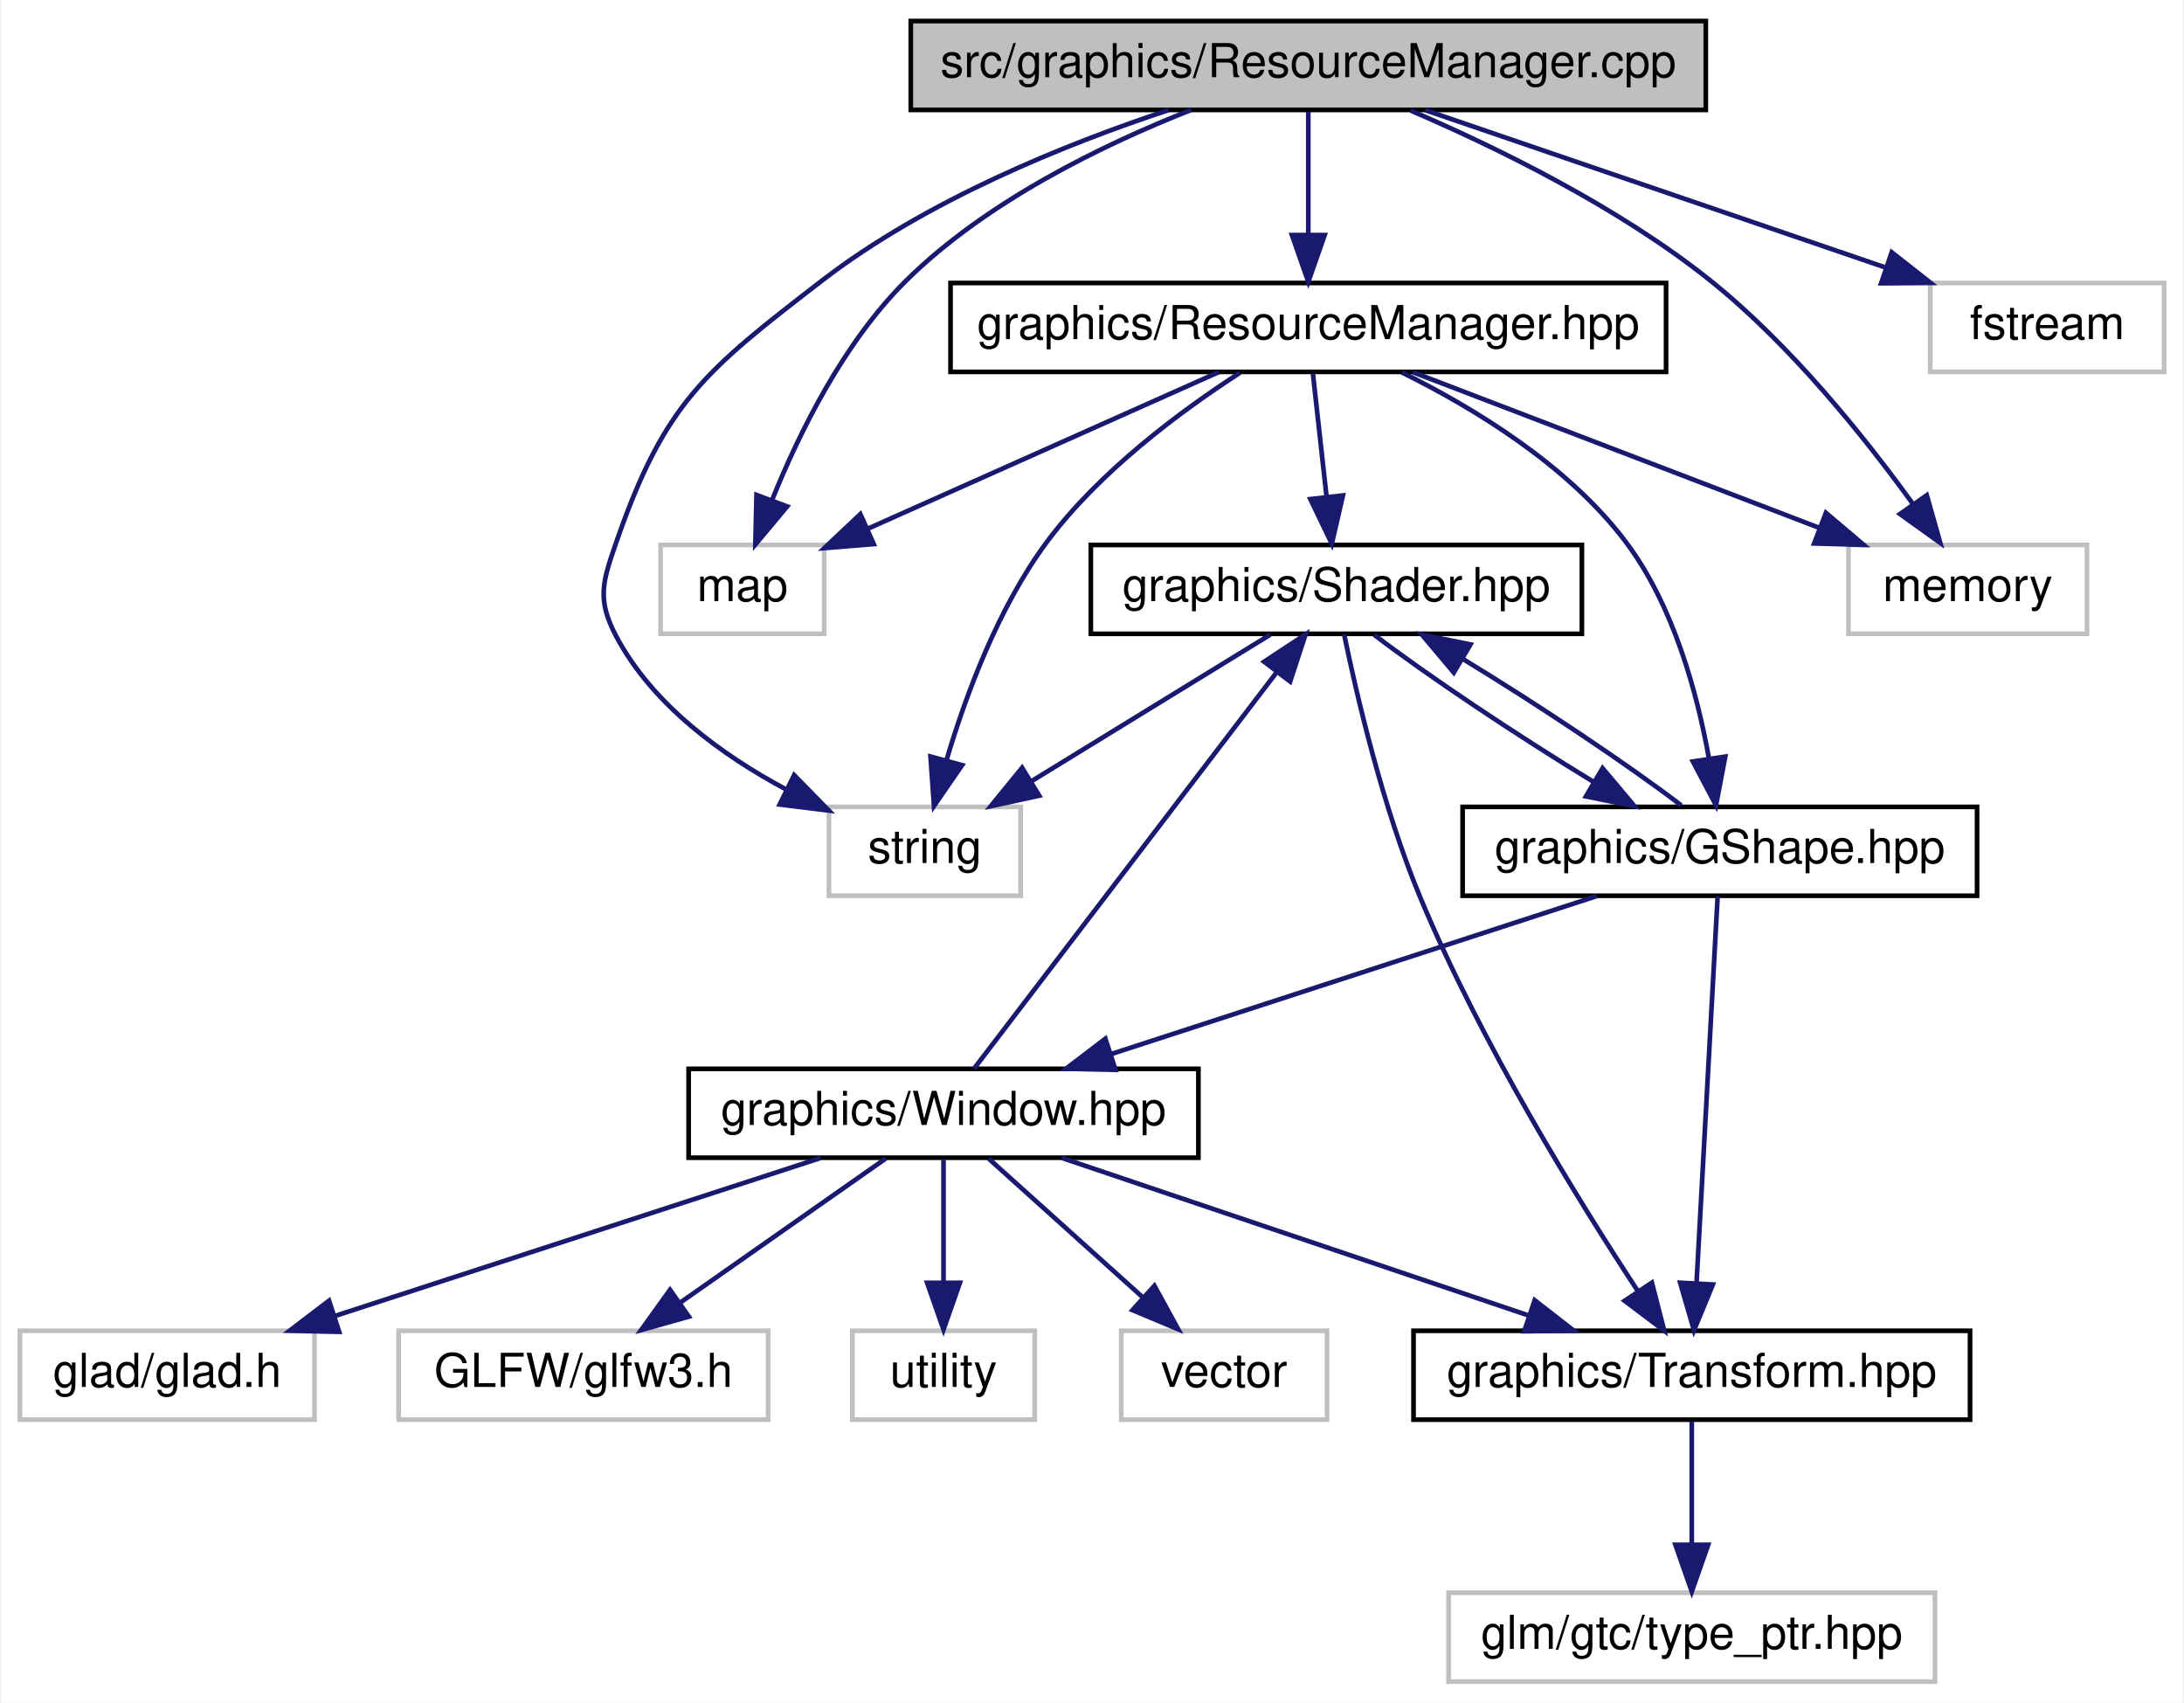
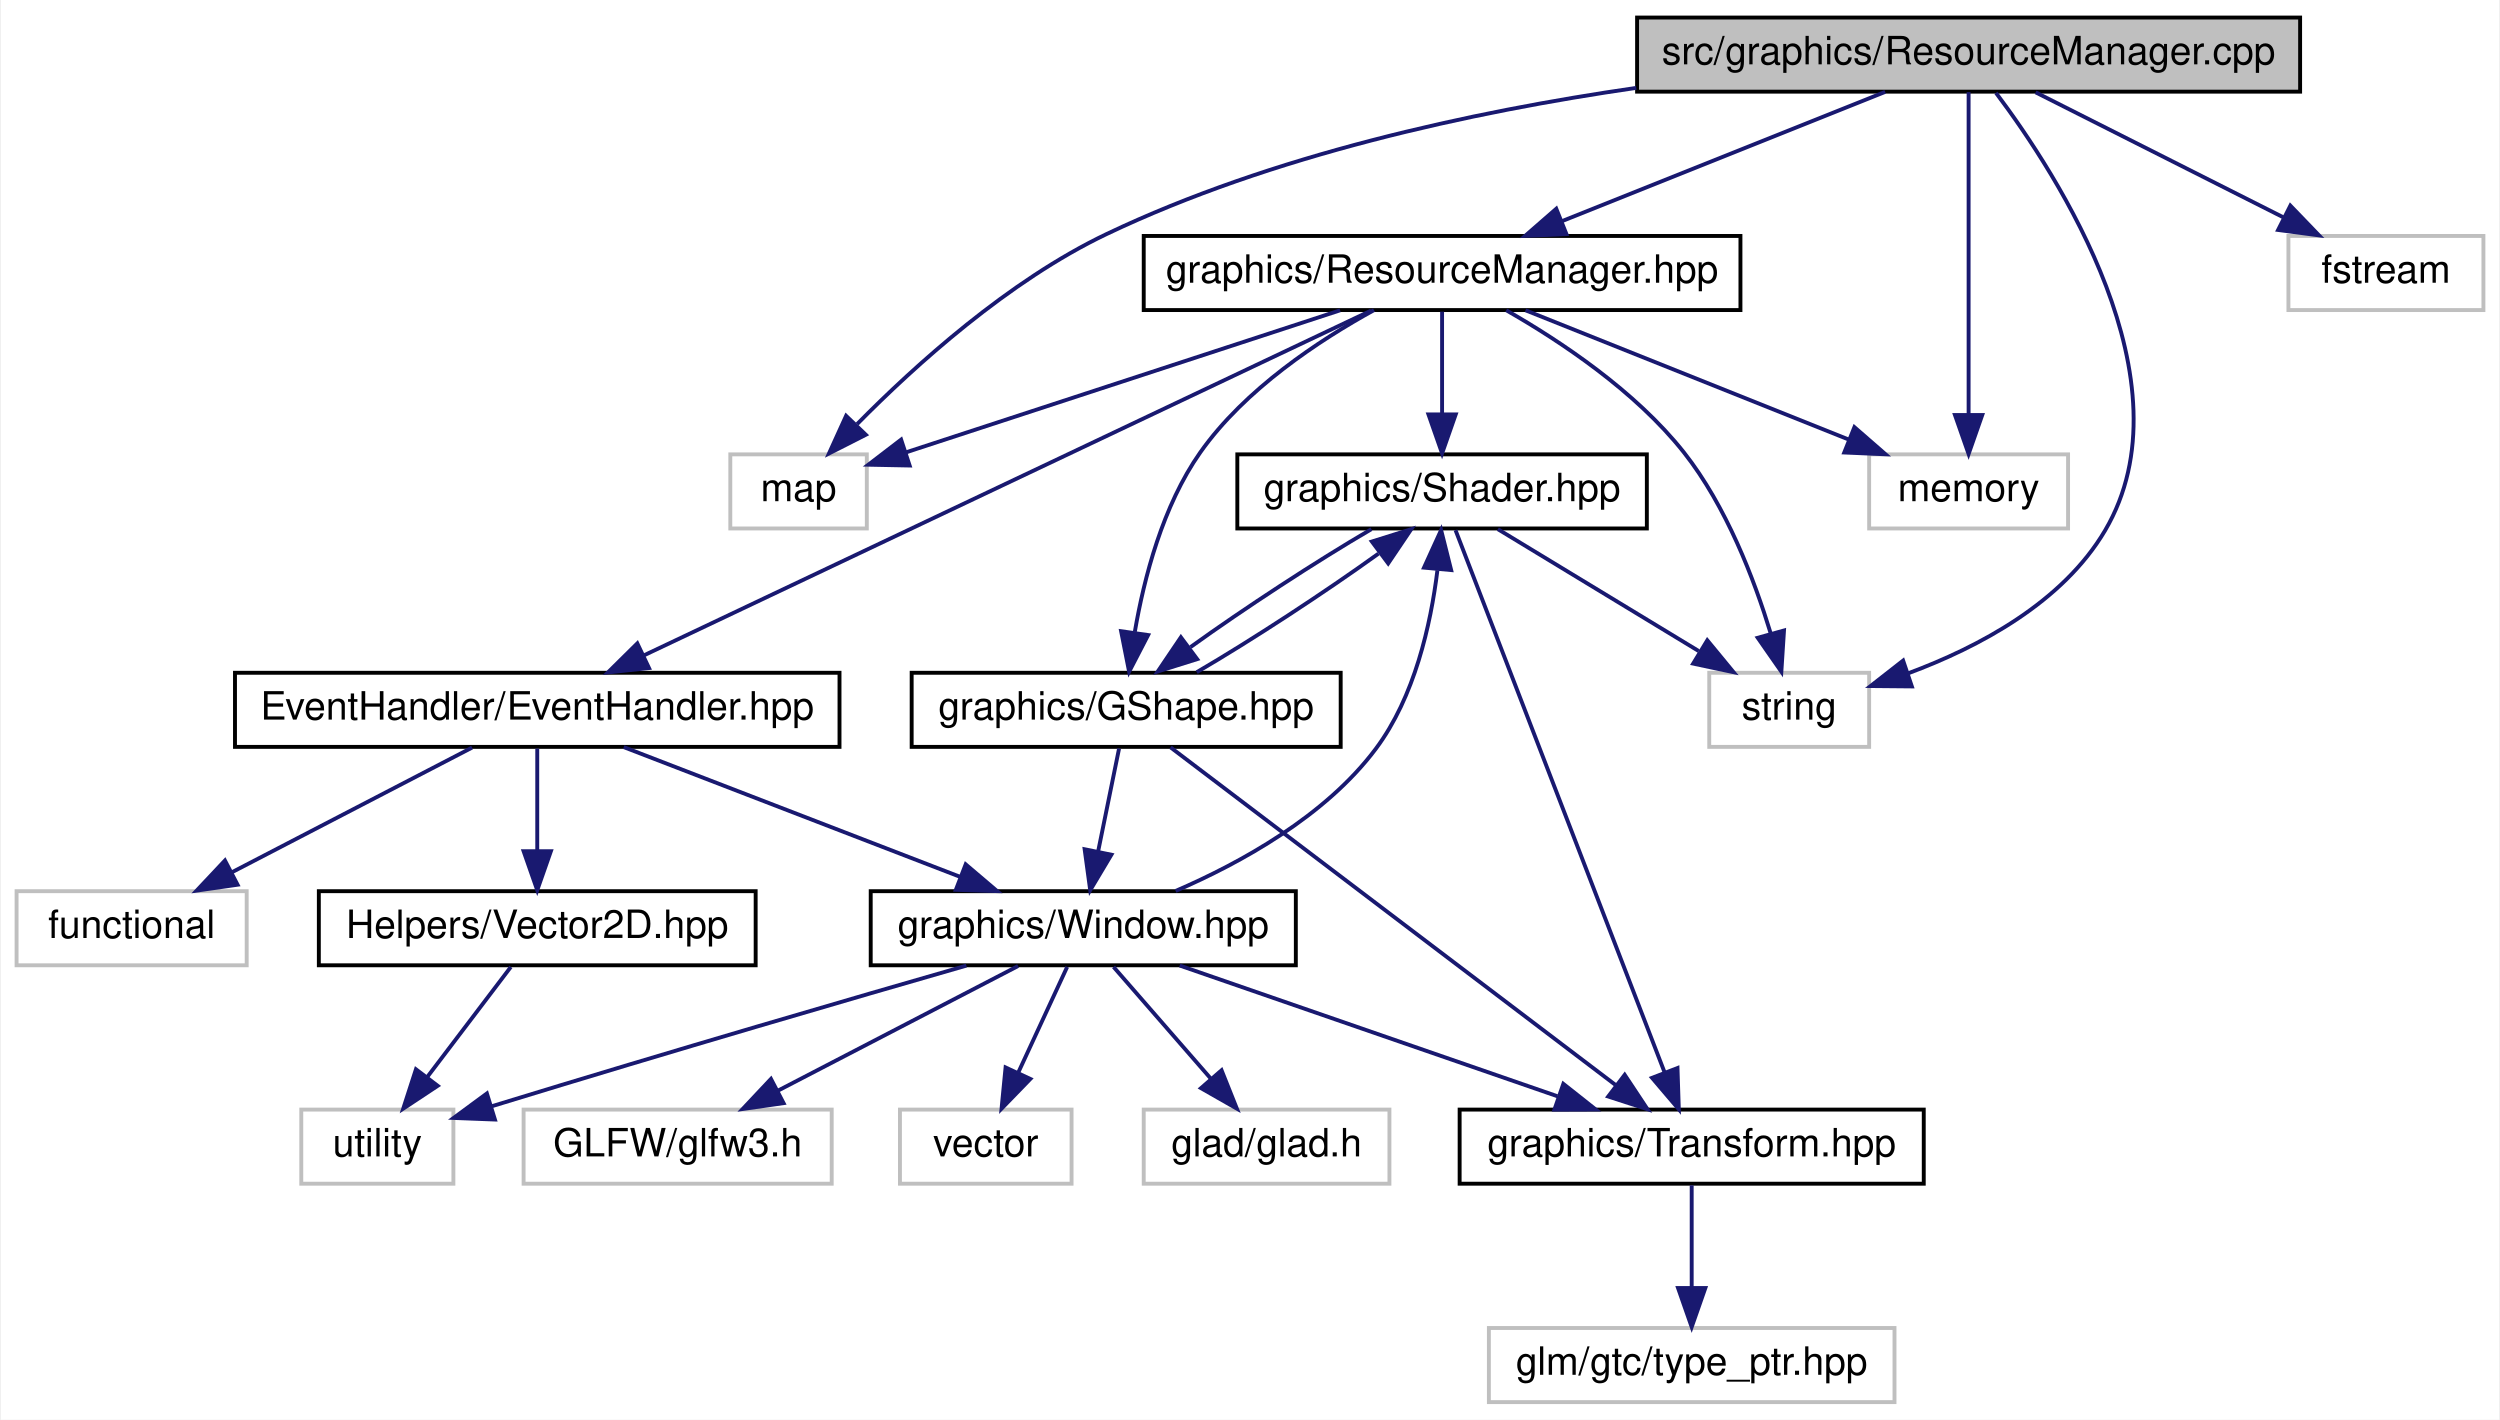
- <svg xmlns="http://www.w3.org/2000/svg" xmlns:xlink="http://www.w3.org/1999/xlink" width="467pt" height="364pt" viewBox="0.00 0.00 466.50 364.00">
+ <svg xmlns="http://www.w3.org/2000/svg" xmlns:xlink="http://www.w3.org/1999/xlink" width="641pt" height="364pt" viewBox="0.00 0.00 640.50 364.00">
  <g id="graph0" class="graph" transform="scale(1 1) rotate(0) translate(4 360)">
-     <polygon fill="white" stroke="transparent" points="-4,4 -4,-360 462.5,-360 462.5,4 -4,4" />
+     <polygon fill="white" stroke="transparent" points="-4,4 -4,-360 636.5,-360 636.5,4 -4,4" />
    <g id="node1" class="node">
      <g id="a_node1">
        <a xlink:title=" ">
-           <polygon fill="#bfbfbf" stroke="black" points="190.5,-336.5 190.5,-355.5 360.5,-355.5 360.5,-336.5 190.5,-336.5" />
-           <text text-anchor="middle" x="275.5" y="-343.5" font-family="Helvetica,sans-Serif" font-size="10.00">src/graphics/ResourceManager.cpp</text>
+           <polygon fill="#bfbfbf" stroke="black" points="415.5,-336.5 415.5,-355.5 585.5,-355.5 585.5,-336.5 415.5,-336.5" />
+           <text text-anchor="middle" x="500.5" y="-343.5" font-family="Helvetica,sans-Serif" font-size="10.00">src/graphics/ResourceManager.cpp</text>
        </a>
      </g>
    </g>
    <g id="node2" class="node">
      <g id="a_node2">
        <a xlink:href="_resource_manager_8hpp.html" target="_top" xlink:title=" ">
-           <polygon fill="white" stroke="black" points="199,-280.5 199,-299.5 352,-299.5 352,-280.5 199,-280.5" />
-           <text text-anchor="middle" x="275.5" y="-287.5" font-family="Helvetica,sans-Serif" font-size="10.00">graphics/ResourceManager.hpp</text>
+           <polygon fill="white" stroke="black" points="289,-280.5 289,-299.5 442,-299.5 442,-280.5 289,-280.5" />
+           <text text-anchor="middle" x="365.5" y="-287.5" font-family="Helvetica,sans-Serif" font-size="10.00">graphics/ResourceManager.hpp</text>
        </a>
      </g>
    </g>
    <g id="edge1" class="edge">
-       <path fill="none" stroke="midnightblue" d="M275.5,-336.08C275.5,-329.01 275.5,-318.86 275.5,-309.99" />
-       <polygon fill="midnightblue" stroke="midnightblue" points="279,-309.75 275.5,-299.75 272,-309.75 279,-309.75" />
+       <path fill="none" stroke="midnightblue" d="M479.11,-336.44C456.79,-327.52 421.6,-313.44 396.29,-303.32" />
+       <polygon fill="midnightblue" stroke="midnightblue" points="397.38,-299.98 386.79,-299.52 394.78,-306.48 397.38,-299.98" />
    </g>
    <g id="node3" class="node">
      <g id="a_node3">
        <a xlink:title=" ">
-           <polygon fill="white" stroke="#bfbfbf" points="137,-224.5 137,-243.5 172,-243.5 172,-224.5 137,-224.5" />
-           <text text-anchor="middle" x="154.5" y="-231.5" font-family="Helvetica,sans-Serif" font-size="10.00">map</text>
-         </a>
-       </g>
-     </g>
-     <g id="edge20" class="edge">
-       <path fill="none" stroke="midnightblue" d="M250.43,-336.49C231.81,-329.16 206.76,-317.06 189.5,-300 176.13,-286.79 166.6,-267.39 160.89,-253.22" />
-       <polygon fill="midnightblue" stroke="midnightblue" points="164.06,-251.73 157.27,-243.6 157.51,-254.19 164.06,-251.73" />
+           <polygon fill="white" stroke="#bfbfbf" points="183,-224.5 183,-243.5 218,-243.5 218,-224.5 183,-224.5" />
+           <text text-anchor="middle" x="200.5" y="-231.5" font-family="Helvetica,sans-Serif" font-size="10.00">map</text>
+         </a>
+       </g>
+     </g>
+     <g id="edge25" class="edge">
+       <path fill="none" stroke="midnightblue" d="M415.3,-337.47C372.91,-331.32 321.83,-320.17 279.5,-300 254.34,-288.01 230.34,-266.29 215.53,-251.28" />
+       <polygon fill="midnightblue" stroke="midnightblue" points="217.75,-248.53 208.3,-243.73 212.69,-253.38 217.75,-248.53" />
    </g>
    <g id="node4" class="node">
      <g id="a_node4">
        <a xlink:title=" ">
-           <polygon fill="white" stroke="#bfbfbf" points="173,-168.5 173,-187.5 214,-187.5 214,-168.5 173,-168.5" />
-           <text text-anchor="middle" x="193.5" y="-175.5" font-family="Helvetica,sans-Serif" font-size="10.00">string</text>
-         </a>
-       </g>
-     </g>
-     <g id="edge21" class="edge">
-       <path fill="none" stroke="midnightblue" d="M245.62,-336.47C223.62,-329.2 193.78,-317.17 171.5,-300 146.43,-280.68 137.85,-273.91 127.5,-244 124.59,-235.6 123.35,-231.86 127.5,-224 135.24,-209.36 150.12,-198.58 163.8,-191.25" />
-       <polygon fill="midnightblue" stroke="midnightblue" points="165.56,-194.29 172.97,-186.72 162.46,-188.01 165.56,-194.29" />
+           <polygon fill="white" stroke="#bfbfbf" points="434,-168.5 434,-187.5 475,-187.5 475,-168.5 434,-168.5" />
+           <text text-anchor="middle" x="454.5" y="-175.5" font-family="Helvetica,sans-Serif" font-size="10.00">string</text>
+         </a>
+       </g>
+     </g>
+     <g id="edge26" class="edge">
+       <path fill="none" stroke="midnightblue" d="M507.51,-336.2C523.16,-315.4 557.9,-262.07 535.5,-224 524.62,-205.52 503.11,-194.08 484.99,-187.36" />
+       <polygon fill="midnightblue" stroke="midnightblue" points="485.95,-184 475.36,-184.1 483.71,-190.63 485.95,-184" />
    </g>
    <g id="node5" class="node">
      <g id="a_node5">
        <a xlink:title=" ">
-           <polygon fill="white" stroke="#bfbfbf" points="391,-224.5 391,-243.5 442,-243.5 442,-224.5 391,-224.5" />
-           <text text-anchor="middle" x="416.5" y="-231.5" font-family="Helvetica,sans-Serif" font-size="10.00">memory</text>
-         </a>
-       </g>
-     </g>
-     <g id="edge22" class="edge">
-       <path fill="none" stroke="midnightblue" d="M297.38,-336.37C315.64,-328.53 341.77,-315.8 361.5,-300 378.73,-286.2 394.57,-266.39 404.78,-252.27" />
-       <polygon fill="midnightblue" stroke="midnightblue" points="407.75,-254.13 410.63,-243.94 402.02,-250.11 407.75,-254.13" />
-     </g>
-     <g id="node15" class="node">
-       <g id="a_node15">
-         <a xlink:title=" ">
-           <polygon fill="white" stroke="#bfbfbf" points="408.5,-280.5 408.5,-299.5 458.5,-299.5 458.5,-280.5 408.5,-280.5" />
-           <text text-anchor="middle" x="433.5" y="-287.5" font-family="Helvetica,sans-Serif" font-size="10.00">fstream</text>
-         </a>
-       </g>
-     </g>
-     <g id="edge23" class="edge">
-       <path fill="none" stroke="midnightblue" d="M300.54,-336.44C327.12,-327.36 369.31,-312.94 399.02,-302.78" />
-       <polygon fill="midnightblue" stroke="midnightblue" points="400.25,-306.06 408.58,-299.52 397.99,-299.44 400.25,-306.06" />
+           <polygon fill="white" stroke="#bfbfbf" points="475,-224.5 475,-243.5 526,-243.5 526,-224.5 475,-224.5" />
+           <text text-anchor="middle" x="500.5" y="-231.5" font-family="Helvetica,sans-Serif" font-size="10.00">memory</text>
+         </a>
+       </g>
+     </g>
+     <g id="edge27" class="edge">
+       <path fill="none" stroke="midnightblue" d="M500.5,-336.37C500.5,-318.62 500.5,-277.67 500.5,-253.6" />
+       <polygon fill="midnightblue" stroke="midnightblue" points="504,-253.59 500.5,-243.59 497,-253.59 504,-253.59" />
+     </g>
+     <g id="node18" class="node">
+       <g id="a_node18">
+         <a xlink:title=" ">
+           <polygon fill="white" stroke="#bfbfbf" points="582.5,-280.5 582.5,-299.5 632.5,-299.5 632.5,-280.5 582.5,-280.5" />
+           <text text-anchor="middle" x="607.5" y="-287.5" font-family="Helvetica,sans-Serif" font-size="10.00">fstream</text>
+         </a>
+       </g>
+     </g>
+     <g id="edge28" class="edge">
+       <path fill="none" stroke="midnightblue" d="M517.69,-336.32C534.85,-327.66 561.45,-314.24 581.25,-304.25" />
+       <polygon fill="midnightblue" stroke="midnightblue" points="583,-307.28 590.35,-299.65 579.85,-301.04 583,-307.28" />
    </g>
    <g id="edge2" class="edge">
-       <path fill="none" stroke="midnightblue" d="M256.33,-280.44C236.13,-271.43 204.15,-257.16 181.42,-247.02" />
-       <polygon fill="midnightblue" stroke="midnightblue" points="182.57,-243.69 172.01,-242.82 179.72,-250.09 182.57,-243.69" />
+       <path fill="none" stroke="midnightblue" d="M339.36,-280.44C308.98,-270.5 259.1,-254.18 228.11,-244.04" />
+       <polygon fill="midnightblue" stroke="midnightblue" points="228.98,-240.64 218.39,-240.85 226.8,-247.29 228.98,-240.64" />
    </g>
    <g id="edge3" class="edge">
-       <path fill="none" stroke="midnightblue" d="M260.87,-280.3C248.41,-272.24 230.78,-259.24 219.5,-244 209.12,-229.97 202.2,-211.23 198.13,-197.47" />
-       <polygon fill="midnightblue" stroke="midnightblue" points="201.47,-196.42 195.46,-187.7 194.72,-198.27 201.47,-196.42" />
+       <path fill="none" stroke="midnightblue" d="M381.95,-280.45C395.72,-272.59 415.05,-259.76 427.5,-244 438.37,-230.23 445.54,-211.45 449.75,-197.62" />
+       <polygon fill="midnightblue" stroke="midnightblue" points="453.17,-198.35 452.49,-187.78 446.43,-196.47 453.17,-198.35" />
    </g>
    <g id="edge4" class="edge">
-       <path fill="none" stroke="midnightblue" d="M297.84,-280.44C321.25,-271.48 358.24,-257.31 384.69,-247.18" />
-       <polygon fill="midnightblue" stroke="midnightblue" points="386.18,-250.36 394.26,-243.52 383.67,-243.82 386.18,-250.36" />
+       <path fill="none" stroke="midnightblue" d="M386.89,-280.44C409.21,-271.52 444.4,-257.44 469.71,-247.32" />
+       <polygon fill="midnightblue" stroke="midnightblue" points="471.22,-250.48 479.21,-243.52 468.62,-243.98 471.22,-250.48" />
    </g>
    <g id="node6" class="node">
      <g id="a_node6">
        <a xlink:href="_shader_8hpp.html" target="_top" xlink:title=" ">
-           <polygon fill="white" stroke="black" points="229,-224.5 229,-243.5 334,-243.5 334,-224.5 229,-224.5" />
-           <text text-anchor="middle" x="281.5" y="-231.5" font-family="Helvetica,sans-Serif" font-size="10.00">graphics/Shader.hpp</text>
+           <polygon fill="white" stroke="black" points="313,-224.5 313,-243.5 418,-243.5 418,-224.5 313,-224.5" />
+           <text text-anchor="middle" x="365.5" y="-231.5" font-family="Helvetica,sans-Serif" font-size="10.00">graphics/Shader.hpp</text>
        </a>
      </g>
    </g>
    <g id="edge5" class="edge">
-       <path fill="none" stroke="midnightblue" d="M276.49,-280.08C277.29,-272.93 278.43,-262.64 279.42,-253.69" />
-       <polygon fill="midnightblue" stroke="midnightblue" points="282.9,-254.08 280.53,-243.75 275.94,-253.3 282.9,-254.08" />
+       <path fill="none" stroke="midnightblue" d="M365.5,-280.08C365.5,-273.01 365.5,-262.86 365.5,-253.99" />
+       <polygon fill="midnightblue" stroke="midnightblue" points="369,-253.75 365.5,-243.75 362,-253.75 369,-253.75" />
    </g>
    <g id="node7" class="node">
      <g id="a_node7">
        <a xlink:href="_g_shape_8hpp.html" target="_top" xlink:title=" ">
-           <polygon fill="white" stroke="black" points="308.5,-168.5 308.5,-187.5 418.5,-187.5 418.5,-168.5 308.5,-168.5" />
-           <text text-anchor="middle" x="363.5" y="-175.5" font-family="Helvetica,sans-Serif" font-size="10.00">graphics/GShape.hpp</text>
+           <polygon fill="white" stroke="black" points="229.5,-168.5 229.5,-187.5 339.5,-187.5 339.5,-168.5 229.5,-168.5" />
+           <text text-anchor="middle" x="284.5" y="-175.5" font-family="Helvetica,sans-Serif" font-size="10.00">graphics/GShape.hpp</text>
        </a>
      </g>
    </g>
    <g id="edge19" class="edge">
-       <path fill="none" stroke="midnightblue" d="M295.52,-280.38C310.74,-272.86 331.12,-260.55 343.5,-244 353.66,-230.42 358.71,-211.62 361.19,-197.73" />
-       <polygon fill="midnightblue" stroke="midnightblue" points="364.66,-198.25 362.68,-187.84 357.73,-197.21 364.66,-198.25" />
+       <path fill="none" stroke="midnightblue" d="M348.04,-280.48C334.04,-272.79 314.91,-260.2 303.5,-244 293.87,-230.33 289.08,-211.8 286.72,-198.01" />
+       <polygon fill="midnightblue" stroke="midnightblue" points="290.13,-197.17 285.26,-187.77 283.2,-198.16 290.13,-197.17" />
+     </g>
+     <g id="node15" class="node">
+       <g id="a_node15">
+         <a xlink:href="_event_handler_8hpp.html" target="_top" xlink:title=" ">
+           <polygon fill="white" stroke="black" points="56,-168.5 56,-187.5 211,-187.5 211,-168.5 56,-168.5" />
+           <text text-anchor="middle" x="133.5" y="-175.5" font-family="Helvetica,sans-Serif" font-size="10.00">EventHandler/EventHandler.hpp</text>
+         </a>
+       </g>
+     </g>
+     <g id="edge20" class="edge">
+       <path fill="none" stroke="midnightblue" d="M347.3,-280.37C306.72,-261.13 208.68,-214.65 160.77,-191.93" />
+       <polygon fill="midnightblue" stroke="midnightblue" points="162.16,-188.71 151.62,-187.59 159.16,-195.04 162.16,-188.71" />
    </g>
    <g id="edge6" class="edge">
-       <path fill="none" stroke="midnightblue" d="M267.36,-224.32C253.63,-215.9 232.56,-202.97 216.44,-193.07" />
-       <polygon fill="midnightblue" stroke="midnightblue" points="217.96,-189.9 207.6,-187.65 214.3,-195.87 217.96,-189.9" />
+       <path fill="none" stroke="midnightblue" d="M379.8,-224.32C393.68,-215.9 414.99,-202.97 431.3,-193.07" />
+       <polygon fill="midnightblue" stroke="midnightblue" points="433.5,-195.83 440.24,-187.65 429.87,-189.85 433.5,-195.83" />
    </g>
    <g id="edge7" class="edge">
-       <path fill="none" stroke="midnightblue" d="M289.56,-224.32C300.63,-215.82 320.23,-202.73 336.57,-192.8" />
-       <polygon fill="midnightblue" stroke="midnightblue" points="338.43,-195.77 345.25,-187.65 334.86,-189.74 338.43,-195.77" />
+       <path fill="none" stroke="midnightblue" d="M347.37,-224.32C333.4,-216.18 314.54,-203.84 301,-194.09" />
+       <polygon fill="midnightblue" stroke="midnightblue" points="302.71,-191 292.6,-187.83 298.53,-196.61 302.71,-191" />
    </g>
    <g id="node13" class="node">
      <g id="a_node13">
        <a xlink:href="_transform_8hpp.html" target="_top" xlink:title=" ">
-           <polygon fill="white" stroke="black" points="298,-56.5 298,-75.5 417,-75.5 417,-56.5 298,-56.5" />
-           <text text-anchor="middle" x="357.5" y="-63.5" font-family="Helvetica,sans-Serif" font-size="10.00">graphics/Transform.hpp</text>
+           <polygon fill="white" stroke="black" points="370,-56.5 370,-75.5 489,-75.5 489,-56.5 370,-56.5" />
+           <text text-anchor="middle" x="429.5" y="-63.5" font-family="Helvetica,sans-Serif" font-size="10.00">graphics/Transform.hpp</text>
        </a>
      </g>
    </g>
    <g id="edge18" class="edge">
-       <path fill="none" stroke="midnightblue" d="M283.17,-224.36C285.78,-211.68 291.38,-187.45 299.5,-168 312.49,-136.89 333.16,-103.47 346,-83.94" />
-       <polygon fill="midnightblue" stroke="midnightblue" points="348.97,-85.79 351.6,-75.53 343.14,-81.91 348.97,-85.79" />
+       <path fill="none" stroke="midnightblue" d="M368.94,-224.08C379.06,-197.83 408.86,-120.55 422.52,-85.12" />
+       <polygon fill="midnightblue" stroke="midnightblue" points="425.86,-86.16 426.2,-75.57 419.33,-83.64 425.86,-86.16" />
    </g>
    <g id="edge16" class="edge">
-       <path fill="none" stroke="midnightblue" d="M355.23,-187.83C344.13,-196.34 324.66,-209.34 308.41,-219.21" />
-       <polygon fill="midnightblue" stroke="midnightblue" points="306.61,-216.21 299.79,-224.32 310.18,-222.23 306.61,-216.21" />
+       <path fill="none" stroke="midnightblue" d="M302.59,-187.65C316.64,-195.83 335.64,-208.28 349.2,-218.06" />
+       <polygon fill="midnightblue" stroke="midnightblue" points="347.49,-221.15 357.6,-224.32 351.68,-215.54 347.49,-221.15" />
    </g>
    <g id="node8" class="node">
      <g id="a_node8">
        <a xlink:href="_window_8hpp.html" target="_top" xlink:title=" ">
-           <polygon fill="white" stroke="black" points="143,-112.5 143,-131.5 252,-131.5 252,-112.5 143,-112.5" />
-           <text text-anchor="middle" x="197.5" y="-119.5" font-family="Helvetica,sans-Serif" font-size="10.00">graphics/Window.hpp</text>
+           <polygon fill="white" stroke="black" points="219,-112.5 219,-131.5 328,-131.5 328,-112.5 219,-112.5" />
+           <text text-anchor="middle" x="273.5" y="-119.5" font-family="Helvetica,sans-Serif" font-size="10.00">graphics/Window.hpp</text>
        </a>
      </g>
    </g>
    <g id="edge8" class="edge">
-       <path fill="none" stroke="midnightblue" d="M337.2,-168.44C309.15,-159.32 264.56,-144.81 233.32,-134.65" />
-       <polygon fill="midnightblue" stroke="midnightblue" points="234.27,-131.28 223.68,-131.52 232.11,-137.94 234.27,-131.28" />
+       <path fill="none" stroke="midnightblue" d="M282.68,-168.08C281.23,-160.93 279.13,-150.64 277.31,-141.69" />
+       <polygon fill="midnightblue" stroke="midnightblue" points="280.71,-140.85 275.28,-131.75 273.85,-142.25 280.71,-140.85" />
    </g>
    <g id="edge17" class="edge">
-       <path fill="none" stroke="midnightblue" d="M363.03,-168.37C362.06,-150.62 359.83,-109.67 358.51,-85.6" />
-       <polygon fill="midnightblue" stroke="midnightblue" points="362.01,-85.39 357.97,-75.59 355.02,-85.77 362.01,-85.39" />
+       <path fill="none" stroke="midnightblue" d="M295.88,-168.37C320.55,-149.65 379.21,-105.15 409.95,-81.83" />
+       <polygon fill="midnightblue" stroke="midnightblue" points="412.32,-84.42 418.17,-75.59 408.09,-78.85 412.32,-84.42" />
    </g>
    <g id="edge13" class="edge">
-       <path fill="none" stroke="midnightblue" d="M204.06,-131.59C217.96,-149.79 250.57,-192.49 268.73,-216.27" />
-       <polygon fill="midnightblue" stroke="midnightblue" points="266.06,-218.54 274.91,-224.37 271.62,-214.3 266.06,-218.54" />
+       <path fill="none" stroke="midnightblue" d="M297.18,-131.56C313.91,-138.79 335.57,-150.74 348.5,-168 358.45,-181.27 362.59,-199.85 364.3,-213.75" />
+       <polygon fill="midnightblue" stroke="midnightblue" points="360.86,-214.46 365.25,-224.1 367.83,-213.83 360.86,-214.46" />
    </g>
    <g id="node9" class="node">
      <g id="a_node9">
        <a xlink:title=" ">
-           <polygon fill="white" stroke="#bfbfbf" points="0,-56.5 0,-75.5 63,-75.5 63,-56.5 0,-56.5" />
-           <text text-anchor="middle" x="31.5" y="-63.5" font-family="Helvetica,sans-Serif" font-size="10.00">glad/glad.h</text>
+           <polygon fill="white" stroke="#bfbfbf" points="289,-56.5 289,-75.5 352,-75.5 352,-56.5 289,-56.5" />
+           <text text-anchor="middle" x="320.5" y="-63.5" font-family="Helvetica,sans-Serif" font-size="10.00">glad/glad.h</text>
        </a>
      </g>
    </g>
    <g id="edge9" class="edge">
-       <path fill="none" stroke="midnightblue" d="M171.2,-112.44C143.15,-103.32 98.56,-88.81 67.32,-78.65" />
-       <polygon fill="midnightblue" stroke="midnightblue" points="68.27,-75.28 57.68,-75.52 66.11,-81.94 68.27,-75.28" />
+       <path fill="none" stroke="midnightblue" d="M281.26,-112.08C288.04,-104.3 298.04,-92.8 306.26,-83.37" />
+       <polygon fill="midnightblue" stroke="midnightblue" points="308.96,-85.59 312.88,-75.75 303.68,-81 308.96,-85.59" />
    </g>
    <g id="node10" class="node">
      <g id="a_node10">
        <a xlink:title=" ">
-           <polygon fill="white" stroke="#bfbfbf" points="81,-56.5 81,-75.5 160,-75.5 160,-56.5 81,-56.5" />
-           <text text-anchor="middle" x="120.5" y="-63.5" font-family="Helvetica,sans-Serif" font-size="10.00">GLFW/glfw3.h</text>
+           <polygon fill="white" stroke="#bfbfbf" points="130,-56.5 130,-75.5 209,-75.5 209,-56.5 130,-56.5" />
+           <text text-anchor="middle" x="169.5" y="-63.5" font-family="Helvetica,sans-Serif" font-size="10.00">GLFW/glfw3.h</text>
        </a>
      </g>
    </g>
    <g id="edge10" class="edge">
-       <path fill="none" stroke="midnightblue" d="M185.13,-112.32C173.34,-104.06 155.37,-91.45 141.36,-81.63" />
-       <polygon fill="midnightblue" stroke="midnightblue" points="143.04,-78.53 132.84,-75.65 139.02,-84.26 143.04,-78.53" />
+       <path fill="none" stroke="midnightblue" d="M256.79,-112.32C240.19,-103.7 214.5,-90.36 195.28,-80.39" />
+       <polygon fill="midnightblue" stroke="midnightblue" points="196.66,-77.16 186.17,-75.65 193.43,-83.37 196.66,-77.16" />
    </g>
    <g id="node11" class="node">
      <g id="a_node11">
        <a xlink:title=" ">
-           <polygon fill="white" stroke="#bfbfbf" points="178,-56.5 178,-75.5 217,-75.5 217,-56.5 178,-56.5" />
-           <text text-anchor="middle" x="197.5" y="-63.5" font-family="Helvetica,sans-Serif" font-size="10.00">utility</text>
+           <polygon fill="white" stroke="#bfbfbf" points="73,-56.5 73,-75.5 112,-75.5 112,-56.5 73,-56.5" />
+           <text text-anchor="middle" x="92.5" y="-63.5" font-family="Helvetica,sans-Serif" font-size="10.00">utility</text>
        </a>
      </g>
    </g>
    <g id="edge11" class="edge">
-       <path fill="none" stroke="midnightblue" d="M197.5,-112.08C197.5,-105.01 197.5,-94.86 197.5,-85.99" />
-       <polygon fill="midnightblue" stroke="midnightblue" points="201,-85.75 197.5,-75.75 194,-85.75 201,-85.75" />
+       <path fill="none" stroke="midnightblue" d="M243.53,-112.42C214.63,-104.1 169.41,-90.95 121.91,-76.38" />
+       <polygon fill="midnightblue" stroke="midnightblue" points="122.65,-72.95 112.06,-73.36 120.59,-79.64 122.65,-72.95" />
    </g>
    <g id="node12" class="node">
      <g id="a_node12">
        <a xlink:title=" ">
-           <polygon fill="white" stroke="#bfbfbf" points="235.5,-56.5 235.5,-75.5 279.5,-75.5 279.5,-56.5 235.5,-56.5" />
-           <text text-anchor="middle" x="257.5" y="-63.5" font-family="Helvetica,sans-Serif" font-size="10.00">vector</text>
+           <polygon fill="white" stroke="#bfbfbf" points="226.5,-56.5 226.5,-75.5 270.5,-75.5 270.5,-56.5 226.5,-56.5" />
+           <text text-anchor="middle" x="248.5" y="-63.5" font-family="Helvetica,sans-Serif" font-size="10.00">vector</text>
        </a>
      </g>
    </g>
    <g id="edge12" class="edge">
-       <path fill="none" stroke="midnightblue" d="M207.14,-112.32C216.01,-104.34 229.37,-92.31 240.11,-82.65" />
-       <polygon fill="midnightblue" stroke="midnightblue" points="242.59,-85.13 247.68,-75.83 237.91,-79.92 242.59,-85.13" />
+       <path fill="none" stroke="midnightblue" d="M269.37,-112.08C265.99,-104.77 261.08,-94.18 256.88,-85.1" />
+       <polygon fill="midnightblue" stroke="midnightblue" points="259.93,-83.36 252.55,-75.75 253.58,-86.3 259.93,-83.36" />
    </g>
    <g id="edge14" class="edge">
-       <path fill="none" stroke="midnightblue" d="M222.85,-112.44C249.77,-103.36 292.5,-88.94 322.59,-78.78" />
-       <polygon fill="midnightblue" stroke="midnightblue" points="323.91,-82.03 332.27,-75.52 321.67,-75.4 323.91,-82.03" />
+       <path fill="none" stroke="midnightblue" d="M298.22,-112.44C324.35,-103.4 365.76,-89.06 395.08,-78.92" />
+       <polygon fill="midnightblue" stroke="midnightblue" points="396.59,-82.1 404.9,-75.52 394.3,-75.48 396.59,-82.1" />
    </g>
    <g id="node14" class="node">
      <g id="a_node14">
        <a xlink:title=" ">
-           <polygon fill="white" stroke="#bfbfbf" points="305.5,-0.5 305.5,-19.5 409.5,-19.5 409.5,-0.5 305.5,-0.5" />
-           <text text-anchor="middle" x="357.5" y="-7.5" font-family="Helvetica,sans-Serif" font-size="10.00">glm/gtc/type_ptr.hpp</text>
+           <polygon fill="white" stroke="#bfbfbf" points="377.5,-0.5 377.5,-19.5 481.5,-19.5 481.5,-0.5 377.5,-0.5" />
+           <text text-anchor="middle" x="429.5" y="-7.5" font-family="Helvetica,sans-Serif" font-size="10.00">glm/gtc/type_ptr.hpp</text>
        </a>
      </g>
    </g>
    <g id="edge15" class="edge">
-       <path fill="none" stroke="midnightblue" d="M357.5,-56.08C357.5,-49.01 357.5,-38.86 357.5,-29.99" />
-       <polygon fill="midnightblue" stroke="midnightblue" points="361,-29.75 357.5,-19.75 354,-29.75 361,-29.75" />
+       <path fill="none" stroke="midnightblue" d="M429.5,-56.08C429.5,-49.01 429.5,-38.86 429.5,-29.99" />
+       <polygon fill="midnightblue" stroke="midnightblue" points="433,-29.75 429.5,-19.75 426,-29.75 433,-29.75" />
+     </g>
+     <g id="edge22" class="edge">
+       <path fill="none" stroke="midnightblue" d="M155.68,-168.44C178.93,-159.48 215.65,-145.31 241.92,-135.18" />
+       <polygon fill="midnightblue" stroke="midnightblue" points="243.35,-138.38 251.42,-131.52 240.83,-131.85 243.35,-138.38" />
+     </g>
+     <g id="node16" class="node">
+       <g id="a_node16">
+         <a xlink:title=" ">
+           <polygon fill="white" stroke="#bfbfbf" points="0,-112.5 0,-131.5 59,-131.5 59,-112.5 0,-112.5" />
+           <text text-anchor="middle" x="29.5" y="-119.5" font-family="Helvetica,sans-Serif" font-size="10.00">functional</text>
+         </a>
+       </g>
+     </g>
+     <g id="edge21" class="edge">
+       <path fill="none" stroke="midnightblue" d="M116.79,-168.32C100.19,-159.7 74.5,-146.36 55.28,-136.39" />
+       <polygon fill="midnightblue" stroke="midnightblue" points="56.66,-133.16 46.17,-131.65 53.43,-139.37 56.66,-133.16" />
+     </g>
+     <g id="node17" class="node">
+       <g id="a_node17">
+         <a xlink:href="_vector2_d_8hpp.html" target="_top" xlink:title=" ">
+           <polygon fill="white" stroke="black" points="77.5,-112.5 77.5,-131.5 189.5,-131.5 189.5,-112.5 77.5,-112.5" />
+           <text text-anchor="middle" x="133.5" y="-119.5" font-family="Helvetica,sans-Serif" font-size="10.00">Helpers/Vector2D.hpp</text>
+         </a>
+       </g>
+     </g>
+     <g id="edge23" class="edge">
+       <path fill="none" stroke="midnightblue" d="M133.5,-168.08C133.5,-161.01 133.5,-150.86 133.5,-141.99" />
+       <polygon fill="midnightblue" stroke="midnightblue" points="137,-141.75 133.5,-131.75 130,-141.75 137,-141.75" />
+     </g>
+     <g id="edge24" class="edge">
+       <path fill="none" stroke="midnightblue" d="M126.73,-112.08C120.94,-104.46 112.44,-93.26 105.36,-83.94" />
+       <polygon fill="midnightblue" stroke="midnightblue" points="107.98,-81.6 99.14,-75.75 102.4,-85.83 107.98,-81.6" />
    </g>
  </g>
</svg>
